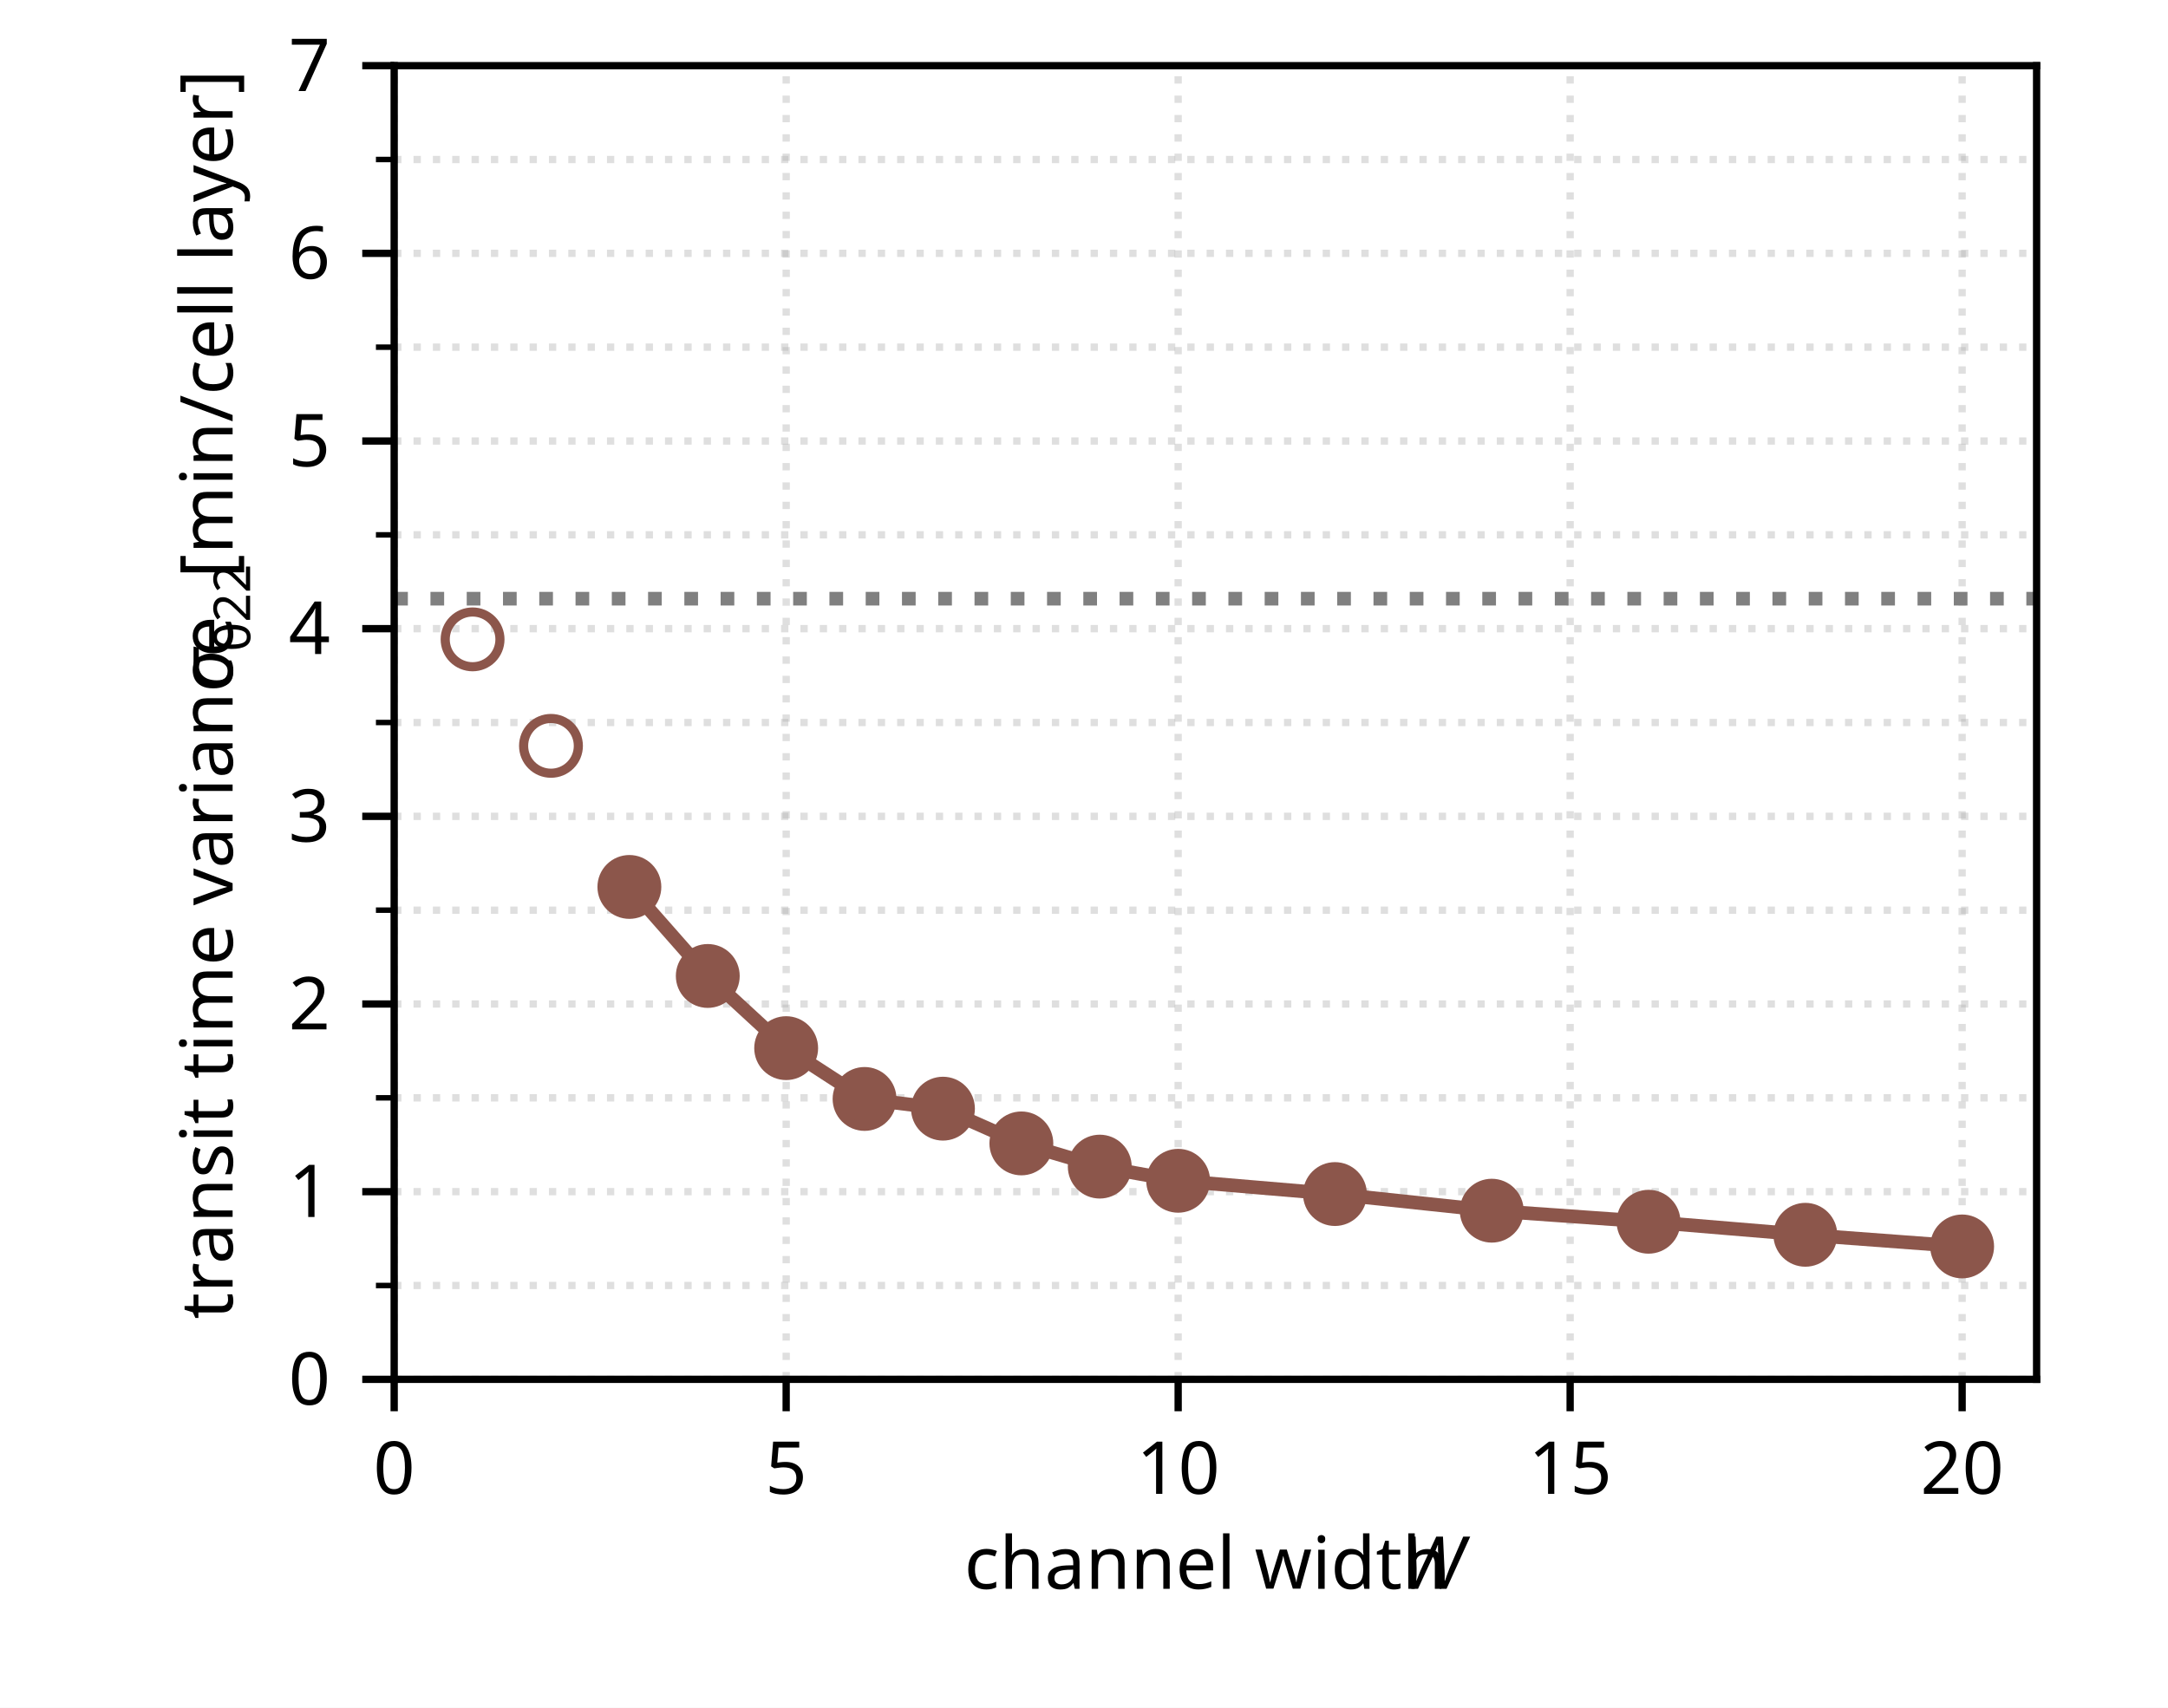
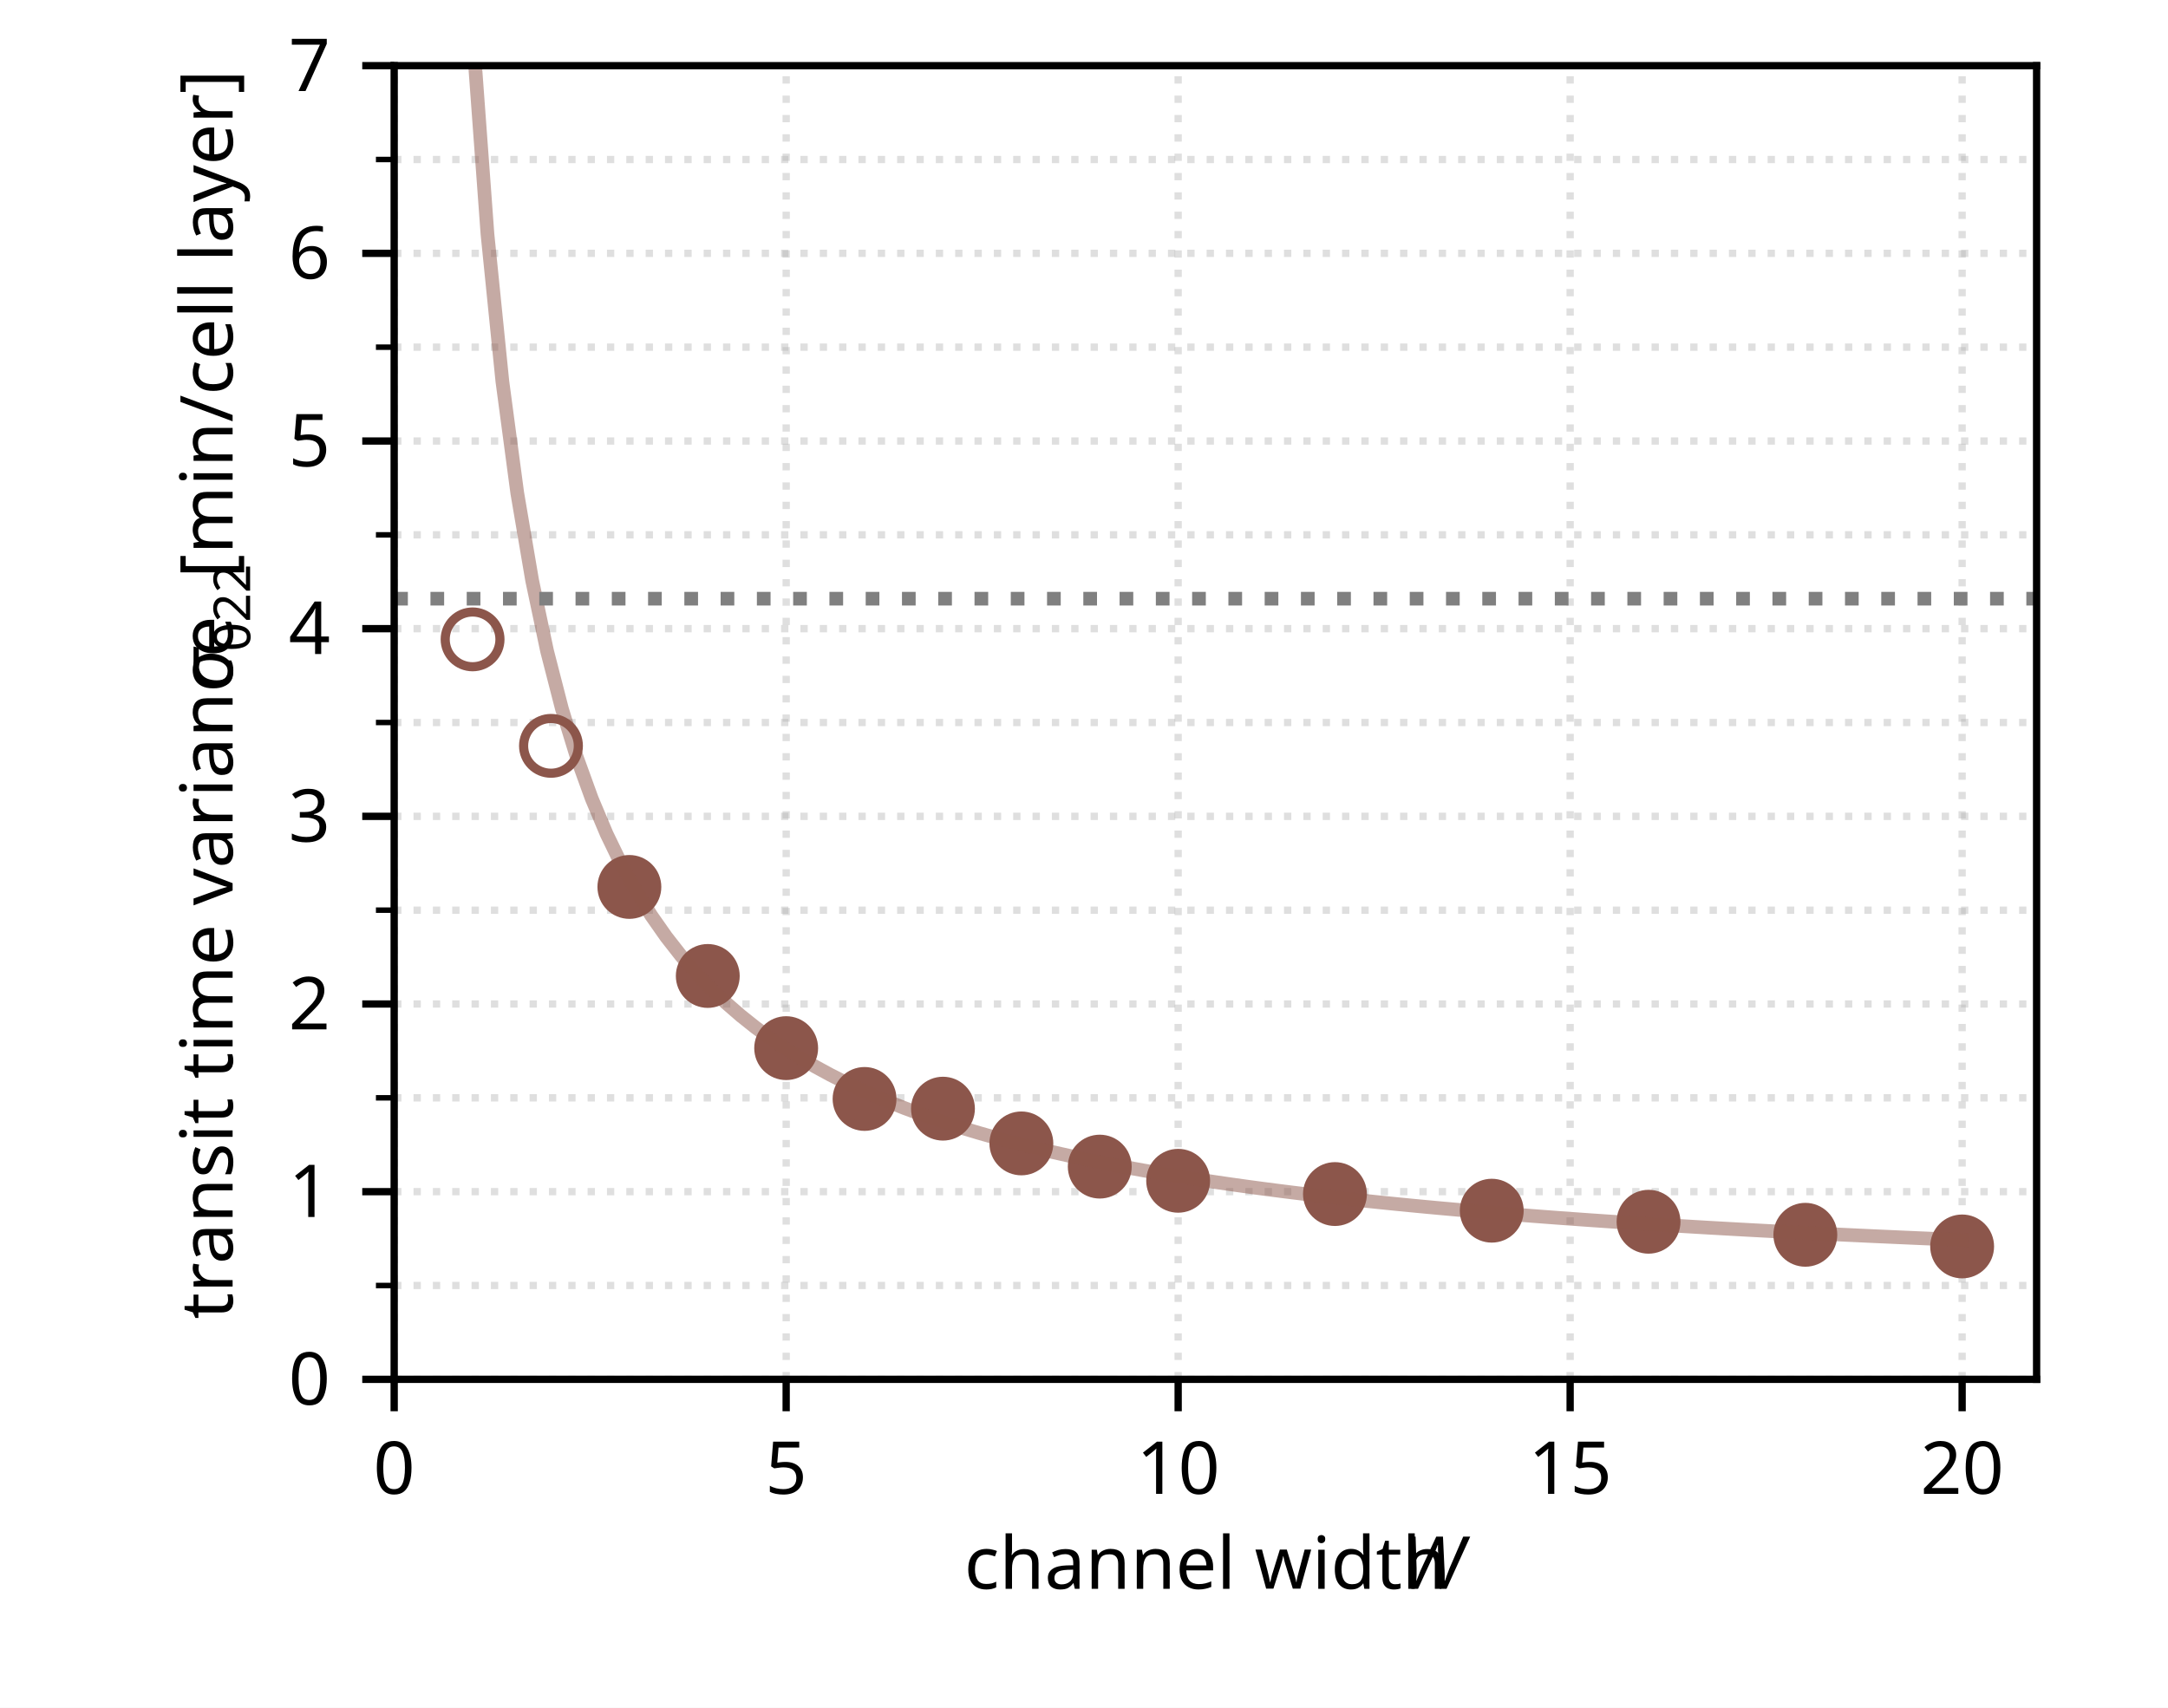
<svg xmlns="http://www.w3.org/2000/svg" xmlns:xlink="http://www.w3.org/1999/xlink" width="237.6pt" height="187.2pt" viewBox="0 0 237.6 187.2" version="1.1">
  <defs>
    <style type="text/css">*{stroke-linejoin: round; stroke-linecap: butt}</style>
  </defs>
  <g id="figure_1">
    <g id="patch_1">
      <path d="M 0 187.2  L 237.6 187.2  L 237.6 0  L 0 0  z " style="fill: #ffffff" />
    </g>
    <g id="axes_1">
      <g id="patch_2">
        <path d="M 43.2 151.2  L 223.2 151.2  L 223.2 7.2  L 43.2 7.2  z " style="fill: #ffffff" />
      </g>
      <g id="matplotlib.axis_1">
        <g id="xtick_1">
          <g id="line2d_1">
-             <path d="M 43.2 151.2  L 43.2 7.2  " clip-path="url(#p45aa4f1e00)" style="fill: none; stroke-dasharray: 0.8,1.32; stroke-dashoffset: 0; stroke: #b0b0b0; stroke-opacity: 0.4; stroke-width: 0.8" />
+             <path d="M 43.2 151.2  L 43.2 7.2  " clip-path="url(#p35ab991b91)" style="fill: none; stroke-dasharray: 0.8,1.32; stroke-dashoffset: 0; stroke: #b0b0b0; stroke-opacity: 0.4; stroke-width: 0.8" />
          </g>
          <g id="line2d_2">
            <defs>
-               <path id="m90fb6fbbb3" d="M 0 0  L 0 3.5  " style="stroke: #000000; stroke-width: 0.8" />
+               <path id="m16545a7b23" d="M 0 0  L 0 3.5  " style="stroke: #000000; stroke-width: 0.8" />
            </defs>
            <g>
-               <use xlink:href="#m90fb6fbbb3" x="43.2" y="151.2" style="stroke: #000000; stroke-width: 0.8" />
+               <use xlink:href="#m16545a7b23" x="43.2" y="151.2" style="stroke: #000000; stroke-width: 0.8" />
            </g>
          </g>
          <g id="text_1">
            <text style="font: 8px 'Carlito', sans-serif; text-anchor: middle" x="43.2" y="163.755" transform="rotate(-0 43.2 163.755)">0</text>
          </g>
        </g>
        <g id="xtick_2">
          <g id="line2d_3">
-             <path d="M 86.159 151.2  L 86.159 7.2  " clip-path="url(#p45aa4f1e00)" style="fill: none; stroke-dasharray: 0.8,1.32; stroke-dashoffset: 0; stroke: #b0b0b0; stroke-opacity: 0.4; stroke-width: 0.8" />
+             <path d="M 86.159 151.2  L 86.159 7.2  " clip-path="url(#p35ab991b91)" style="fill: none; stroke-dasharray: 0.8,1.32; stroke-dashoffset: 0; stroke: #b0b0b0; stroke-opacity: 0.4; stroke-width: 0.8" />
          </g>
          <g id="line2d_4">
            <g>
-               <use xlink:href="#m90fb6fbbb3" x="86.159" y="151.2" style="stroke: #000000; stroke-width: 0.8" />
+               <use xlink:href="#m16545a7b23" x="86.159" y="151.2" style="stroke: #000000; stroke-width: 0.8" />
            </g>
          </g>
          <g id="text_2">
            <text style="font: 8px 'Carlito', sans-serif; text-anchor: middle" x="86.159" y="163.755" transform="rotate(-0 86.15943 163.755)">5</text>
          </g>
        </g>
        <g id="xtick_3">
          <g id="line2d_5">
-             <path d="M 129.119 151.2  L 129.119 7.2  " clip-path="url(#p45aa4f1e00)" style="fill: none; stroke-dasharray: 0.8,1.32; stroke-dashoffset: 0; stroke: #b0b0b0; stroke-opacity: 0.4; stroke-width: 0.8" />
+             <path d="M 129.119 151.2  L 129.119 7.2  " clip-path="url(#p35ab991b91)" style="fill: none; stroke-dasharray: 0.8,1.32; stroke-dashoffset: 0; stroke: #b0b0b0; stroke-opacity: 0.4; stroke-width: 0.8" />
          </g>
          <g id="line2d_6">
            <g>
-               <use xlink:href="#m90fb6fbbb3" x="129.119" y="151.2" style="stroke: #000000; stroke-width: 0.8" />
+               <use xlink:href="#m16545a7b23" x="129.119" y="151.2" style="stroke: #000000; stroke-width: 0.8" />
            </g>
          </g>
          <g id="text_3">
            <text style="font: 8px 'Carlito', sans-serif; text-anchor: middle" x="129.119" y="163.755" transform="rotate(-0 129.1189 163.755)">10</text>
          </g>
        </g>
        <g id="xtick_4">
          <g id="line2d_7">
-             <path d="M 172.078 151.2  L 172.078 7.2  " clip-path="url(#p45aa4f1e00)" style="fill: none; stroke-dasharray: 0.8,1.32; stroke-dashoffset: 0; stroke: #b0b0b0; stroke-opacity: 0.4; stroke-width: 0.8" />
+             <path d="M 172.078 151.2  L 172.078 7.2  " clip-path="url(#p35ab991b91)" style="fill: none; stroke-dasharray: 0.8,1.32; stroke-dashoffset: 0; stroke: #b0b0b0; stroke-opacity: 0.4; stroke-width: 0.8" />
          </g>
          <g id="line2d_8">
            <g>
-               <use xlink:href="#m90fb6fbbb3" x="172.078" y="151.2" style="stroke: #000000; stroke-width: 0.8" />
+               <use xlink:href="#m16545a7b23" x="172.078" y="151.2" style="stroke: #000000; stroke-width: 0.8" />
            </g>
          </g>
          <g id="text_4">
            <text style="font: 8px 'Carlito', sans-serif; text-anchor: middle" x="172.078" y="163.755" transform="rotate(-0 172.0783 163.755)">15</text>
          </g>
        </g>
        <g id="xtick_5">
          <g id="line2d_9">
-             <path d="M 215.038 151.2  L 215.038 7.2  " clip-path="url(#p45aa4f1e00)" style="fill: none; stroke-dasharray: 0.8,1.32; stroke-dashoffset: 0; stroke: #b0b0b0; stroke-opacity: 0.4; stroke-width: 0.8" />
+             <path d="M 215.038 151.2  L 215.038 7.2  " clip-path="url(#p35ab991b91)" style="fill: none; stroke-dasharray: 0.8,1.32; stroke-dashoffset: 0; stroke: #b0b0b0; stroke-opacity: 0.4; stroke-width: 0.8" />
          </g>
          <g id="line2d_10">
            <g>
-               <use xlink:href="#m90fb6fbbb3" x="215.038" y="151.2" style="stroke: #000000; stroke-width: 0.8" />
+               <use xlink:href="#m16545a7b23" x="215.038" y="151.2" style="stroke: #000000; stroke-width: 0.8" />
            </g>
          </g>
          <g id="text_5">
            <text style="font: 8px 'Carlito', sans-serif; text-anchor: middle" x="215.038" y="163.755" transform="rotate(-0 215.0377 163.755)">20</text>
          </g>
        </g>
        <g id="text_6">
          <g transform="translate(105.68 174.5987)">
            <text>
              <tspan style="font: 8px 'Carlito'" x="0 3.383 7.586 11.418 15.621 19.824 23.805 25.641 27.449 33.168 35.004 39.207 41.887 46.09" y="-0.438">channel width </tspan>
              <tspan style="font: italic 8px 'Carlito'" x="47.898" y="-0.438">W</tspan>
            </text>
          </g>
        </g>
      </g>
      <g id="matplotlib.axis_2">
        <g id="ytick_1">
          <g id="line2d_11">
-             <path d="M 43.2 151.2  L 223.2 151.2  " clip-path="url(#p45aa4f1e00)" style="fill: none; stroke-dasharray: 0.8,1.32; stroke-dashoffset: 0; stroke: #b0b0b0; stroke-opacity: 0.4; stroke-width: 0.8" />
+             <path d="M 43.2 151.2  L 223.2 151.2  " clip-path="url(#p35ab991b91)" style="fill: none; stroke-dasharray: 0.8,1.32; stroke-dashoffset: 0; stroke: #b0b0b0; stroke-opacity: 0.4; stroke-width: 0.8" />
          </g>
          <g id="line2d_12">
            <defs>
-               <path id="m5049fbde25" d="M 0 0  L -3.5 0  " style="stroke: #000000; stroke-width: 0.8" />
+               <path id="mab8b68d129" d="M 0 0  L -3.5 0  " style="stroke: #000000; stroke-width: 0.8" />
            </defs>
            <g>
-               <use xlink:href="#m5049fbde25" x="43.2" y="151.2" style="stroke: #000000; stroke-width: 0.8" />
+               <use xlink:href="#mab8b68d129" x="43.2" y="151.2" style="stroke: #000000; stroke-width: 0.8" />
            </g>
          </g>
          <g id="text_7">
            <text style="font: 8px 'Carlito', sans-serif; text-anchor: end" x="36.2" y="153.977" transform="rotate(-0 36.2 153.9775)">0</text>
          </g>
        </g>
        <g id="ytick_2">
          <g id="line2d_13">
-             <path d="M 43.2 130.629  L 223.2 130.629  " clip-path="url(#p45aa4f1e00)" style="fill: none; stroke-dasharray: 0.8,1.32; stroke-dashoffset: 0; stroke: #b0b0b0; stroke-opacity: 0.4; stroke-width: 0.8" />
+             <path d="M 43.2 130.629  L 223.2 130.629  " clip-path="url(#p35ab991b91)" style="fill: none; stroke-dasharray: 0.8,1.32; stroke-dashoffset: 0; stroke: #b0b0b0; stroke-opacity: 0.4; stroke-width: 0.8" />
          </g>
          <g id="line2d_14">
            <g>
-               <use xlink:href="#m5049fbde25" x="43.2" y="130.629" style="stroke: #000000; stroke-width: 0.8" />
+               <use xlink:href="#mab8b68d129" x="43.2" y="130.629" style="stroke: #000000; stroke-width: 0.8" />
            </g>
          </g>
          <g id="text_8">
            <text style="font: 8px 'Carlito', sans-serif; text-anchor: end" x="36.2" y="133.406" transform="rotate(-0 36.2 133.4061)">1</text>
          </g>
        </g>
        <g id="ytick_3">
          <g id="line2d_15">
-             <path d="M 43.2 110.057  L 223.2 110.057  " clip-path="url(#p45aa4f1e00)" style="fill: none; stroke-dasharray: 0.8,1.32; stroke-dashoffset: 0; stroke: #b0b0b0; stroke-opacity: 0.4; stroke-width: 0.8" />
+             <path d="M 43.2 110.057  L 223.2 110.057  " clip-path="url(#p35ab991b91)" style="fill: none; stroke-dasharray: 0.8,1.32; stroke-dashoffset: 0; stroke: #b0b0b0; stroke-opacity: 0.4; stroke-width: 0.8" />
          </g>
          <g id="line2d_16">
            <g>
-               <use xlink:href="#m5049fbde25" x="43.2" y="110.057" style="stroke: #000000; stroke-width: 0.8" />
+               <use xlink:href="#mab8b68d129" x="43.2" y="110.057" style="stroke: #000000; stroke-width: 0.8" />
            </g>
          </g>
          <g id="text_9">
            <text style="font: 8px 'Carlito', sans-serif; text-anchor: end" x="36.2" y="112.835" transform="rotate(-0 36.2 112.8346)">2</text>
          </g>
        </g>
        <g id="ytick_4">
          <g id="line2d_17">
-             <path d="M 43.2 89.486  L 223.2 89.486  " clip-path="url(#p45aa4f1e00)" style="fill: none; stroke-dasharray: 0.8,1.32; stroke-dashoffset: 0; stroke: #b0b0b0; stroke-opacity: 0.4; stroke-width: 0.8" />
+             <path d="M 43.2 89.486  L 223.2 89.486  " clip-path="url(#p35ab991b91)" style="fill: none; stroke-dasharray: 0.8,1.32; stroke-dashoffset: 0; stroke: #b0b0b0; stroke-opacity: 0.4; stroke-width: 0.8" />
          </g>
          <g id="line2d_18">
            <g>
-               <use xlink:href="#m5049fbde25" x="43.2" y="89.486" style="stroke: #000000; stroke-width: 0.8" />
+               <use xlink:href="#mab8b68d129" x="43.2" y="89.486" style="stroke: #000000; stroke-width: 0.8" />
            </g>
          </g>
          <g id="text_10">
            <text style="font: 8px 'Carlito', sans-serif; text-anchor: end" x="36.2" y="92.263" transform="rotate(-0 36.2 92.26321)">3</text>
          </g>
        </g>
        <g id="ytick_5">
          <g id="line2d_19">
-             <path d="M 43.2 68.914  L 223.2 68.914  " clip-path="url(#p45aa4f1e00)" style="fill: none; stroke-dasharray: 0.8,1.32; stroke-dashoffset: 0; stroke: #b0b0b0; stroke-opacity: 0.4; stroke-width: 0.8" />
+             <path d="M 43.2 68.914  L 223.2 68.914  " clip-path="url(#p35ab991b91)" style="fill: none; stroke-dasharray: 0.8,1.32; stroke-dashoffset: 0; stroke: #b0b0b0; stroke-opacity: 0.4; stroke-width: 0.8" />
          </g>
          <g id="line2d_20">
            <g>
-               <use xlink:href="#m5049fbde25" x="43.2" y="68.914" style="stroke: #000000; stroke-width: 0.8" />
+               <use xlink:href="#mab8b68d129" x="43.2" y="68.914" style="stroke: #000000; stroke-width: 0.8" />
            </g>
          </g>
          <g id="text_11">
            <text style="font: 8px 'Carlito', sans-serif; text-anchor: end" x="36.2" y="71.692" transform="rotate(-0 36.2 71.69179)">4</text>
          </g>
        </g>
        <g id="ytick_6">
          <g id="line2d_21">
-             <path d="M 43.2 48.343  L 223.2 48.343  " clip-path="url(#p45aa4f1e00)" style="fill: none; stroke-dasharray: 0.8,1.32; stroke-dashoffset: 0; stroke: #b0b0b0; stroke-opacity: 0.4; stroke-width: 0.8" />
+             <path d="M 43.2 48.343  L 223.2 48.343  " clip-path="url(#p35ab991b91)" style="fill: none; stroke-dasharray: 0.8,1.32; stroke-dashoffset: 0; stroke: #b0b0b0; stroke-opacity: 0.4; stroke-width: 0.8" />
          </g>
          <g id="line2d_22">
            <g>
-               <use xlink:href="#m5049fbde25" x="43.2" y="48.343" style="stroke: #000000; stroke-width: 0.8" />
+               <use xlink:href="#mab8b68d129" x="43.2" y="48.343" style="stroke: #000000; stroke-width: 0.8" />
            </g>
          </g>
          <g id="text_12">
            <text style="font: 8px 'Carlito', sans-serif; text-anchor: end" x="36.2" y="51.12" transform="rotate(-0 36.2 51.12036)">5</text>
          </g>
        </g>
        <g id="ytick_7">
          <g id="line2d_23">
-             <path d="M 43.2 27.771  L 223.2 27.771  " clip-path="url(#p45aa4f1e00)" style="fill: none; stroke-dasharray: 0.8,1.32; stroke-dashoffset: 0; stroke: #b0b0b0; stroke-opacity: 0.4; stroke-width: 0.8" />
+             <path d="M 43.2 27.771  L 223.2 27.771  " clip-path="url(#p35ab991b91)" style="fill: none; stroke-dasharray: 0.8,1.32; stroke-dashoffset: 0; stroke: #b0b0b0; stroke-opacity: 0.4; stroke-width: 0.8" />
          </g>
          <g id="line2d_24">
            <g>
-               <use xlink:href="#m5049fbde25" x="43.2" y="27.771" style="stroke: #000000; stroke-width: 0.8" />
+               <use xlink:href="#mab8b68d129" x="43.2" y="27.771" style="stroke: #000000; stroke-width: 0.8" />
            </g>
          </g>
          <g id="text_13">
            <text style="font: 8px 'Carlito', sans-serif; text-anchor: end" x="36.2" y="30.549" transform="rotate(-0 36.2 30.54893)">6</text>
          </g>
        </g>
        <g id="ytick_8">
          <g id="line2d_25">
-             <path d="M 43.2 7.2  L 223.2 7.2  " clip-path="url(#p45aa4f1e00)" style="fill: none; stroke-dasharray: 0.8,1.32; stroke-dashoffset: 0; stroke: #b0b0b0; stroke-opacity: 0.4; stroke-width: 0.8" />
+             <path d="M 43.2 7.2  L 223.2 7.2  " clip-path="url(#p35ab991b91)" style="fill: none; stroke-dasharray: 0.8,1.32; stroke-dashoffset: 0; stroke: #b0b0b0; stroke-opacity: 0.4; stroke-width: 0.8" />
          </g>
          <g id="line2d_26">
            <g>
-               <use xlink:href="#m5049fbde25" x="43.2" y="7.2" style="stroke: #000000; stroke-width: 0.8" />
+               <use xlink:href="#mab8b68d129" x="43.2" y="7.2" style="stroke: #000000; stroke-width: 0.8" />
            </g>
          </g>
          <g id="text_14">
            <text style="font: 8px 'Carlito', sans-serif; text-anchor: end" x="36.2" y="9.977" transform="rotate(-0 36.2 9.9775)">7</text>
          </g>
        </g>
        <g id="ytick_9">
          <g id="line2d_27">
-             <path d="M 43.2 140.914  L 223.2 140.914  " clip-path="url(#p45aa4f1e00)" style="fill: none; stroke-dasharray: 0.8,1.32; stroke-dashoffset: 0; stroke: #b0b0b0; stroke-opacity: 0.4; stroke-width: 0.8" />
+             <path d="M 43.2 140.914  L 223.2 140.914  " clip-path="url(#p35ab991b91)" style="fill: none; stroke-dasharray: 0.8,1.32; stroke-dashoffset: 0; stroke: #b0b0b0; stroke-opacity: 0.4; stroke-width: 0.8" />
          </g>
          <g id="line2d_28">
            <defs>
-               <path id="mb8889c997a" d="M 0 0  L -2 0  " style="stroke: #000000; stroke-width: 0.6" />
+               <path id="m746f355041" d="M 0 0  L -2 0  " style="stroke: #000000; stroke-width: 0.6" />
            </defs>
            <g>
-               <use xlink:href="#mb8889c997a" x="43.2" y="140.914" style="stroke: #000000; stroke-width: 0.6" />
+               <use xlink:href="#m746f355041" x="43.2" y="140.914" style="stroke: #000000; stroke-width: 0.6" />
            </g>
          </g>
        </g>
        <g id="ytick_10">
          <g id="line2d_29">
-             <path d="M 43.2 120.343  L 223.2 120.343  " clip-path="url(#p45aa4f1e00)" style="fill: none; stroke-dasharray: 0.8,1.32; stroke-dashoffset: 0; stroke: #b0b0b0; stroke-opacity: 0.4; stroke-width: 0.8" />
+             <path d="M 43.2 120.343  L 223.2 120.343  " clip-path="url(#p35ab991b91)" style="fill: none; stroke-dasharray: 0.8,1.32; stroke-dashoffset: 0; stroke: #b0b0b0; stroke-opacity: 0.4; stroke-width: 0.8" />
          </g>
          <g id="line2d_30">
            <g>
-               <use xlink:href="#mb8889c997a" x="43.2" y="120.343" style="stroke: #000000; stroke-width: 0.6" />
+               <use xlink:href="#m746f355041" x="43.2" y="120.343" style="stroke: #000000; stroke-width: 0.6" />
            </g>
          </g>
        </g>
        <g id="ytick_11">
          <g id="line2d_31">
-             <path d="M 43.2 99.771  L 223.2 99.771  " clip-path="url(#p45aa4f1e00)" style="fill: none; stroke-dasharray: 0.8,1.32; stroke-dashoffset: 0; stroke: #b0b0b0; stroke-opacity: 0.4; stroke-width: 0.8" />
+             <path d="M 43.2 99.771  L 223.2 99.771  " clip-path="url(#p35ab991b91)" style="fill: none; stroke-dasharray: 0.8,1.32; stroke-dashoffset: 0; stroke: #b0b0b0; stroke-opacity: 0.4; stroke-width: 0.8" />
          </g>
          <g id="line2d_32">
            <g>
-               <use xlink:href="#mb8889c997a" x="43.2" y="99.771" style="stroke: #000000; stroke-width: 0.6" />
+               <use xlink:href="#m746f355041" x="43.2" y="99.771" style="stroke: #000000; stroke-width: 0.6" />
            </g>
          </g>
        </g>
        <g id="ytick_12">
          <g id="line2d_33">
-             <path d="M 43.2 79.2  L 223.2 79.2  " clip-path="url(#p45aa4f1e00)" style="fill: none; stroke-dasharray: 0.8,1.32; stroke-dashoffset: 0; stroke: #b0b0b0; stroke-opacity: 0.4; stroke-width: 0.8" />
+             <path d="M 43.2 79.2  L 223.2 79.2  " clip-path="url(#p35ab991b91)" style="fill: none; stroke-dasharray: 0.8,1.32; stroke-dashoffset: 0; stroke: #b0b0b0; stroke-opacity: 0.4; stroke-width: 0.8" />
          </g>
          <g id="line2d_34">
            <g>
-               <use xlink:href="#mb8889c997a" x="43.2" y="79.2" style="stroke: #000000; stroke-width: 0.6" />
+               <use xlink:href="#m746f355041" x="43.2" y="79.2" style="stroke: #000000; stroke-width: 0.6" />
            </g>
          </g>
        </g>
        <g id="ytick_13">
          <g id="line2d_35">
-             <path d="M 43.2 58.629  L 223.2 58.629  " clip-path="url(#p45aa4f1e00)" style="fill: none; stroke-dasharray: 0.8,1.32; stroke-dashoffset: 0; stroke: #b0b0b0; stroke-opacity: 0.4; stroke-width: 0.8" />
+             <path d="M 43.2 58.629  L 223.2 58.629  " clip-path="url(#p35ab991b91)" style="fill: none; stroke-dasharray: 0.8,1.32; stroke-dashoffset: 0; stroke: #b0b0b0; stroke-opacity: 0.4; stroke-width: 0.8" />
          </g>
          <g id="line2d_36">
            <g>
-               <use xlink:href="#mb8889c997a" x="43.2" y="58.629" style="stroke: #000000; stroke-width: 0.6" />
+               <use xlink:href="#m746f355041" x="43.2" y="58.629" style="stroke: #000000; stroke-width: 0.6" />
            </g>
          </g>
        </g>
        <g id="ytick_14">
          <g id="line2d_37">
-             <path d="M 43.2 38.057  L 223.2 38.057  " clip-path="url(#p45aa4f1e00)" style="fill: none; stroke-dasharray: 0.8,1.32; stroke-dashoffset: 0; stroke: #b0b0b0; stroke-opacity: 0.4; stroke-width: 0.8" />
+             <path d="M 43.2 38.057  L 223.2 38.057  " clip-path="url(#p35ab991b91)" style="fill: none; stroke-dasharray: 0.8,1.32; stroke-dashoffset: 0; stroke: #b0b0b0; stroke-opacity: 0.4; stroke-width: 0.8" />
          </g>
          <g id="line2d_38">
            <g>
-               <use xlink:href="#mb8889c997a" x="43.2" y="38.057" style="stroke: #000000; stroke-width: 0.6" />
+               <use xlink:href="#m746f355041" x="43.2" y="38.057" style="stroke: #000000; stroke-width: 0.6" />
            </g>
          </g>
        </g>
        <g id="ytick_15">
          <g id="line2d_39">
-             <path d="M 43.2 17.486  L 223.2 17.486  " clip-path="url(#p45aa4f1e00)" style="fill: none; stroke-dasharray: 0.8,1.32; stroke-dashoffset: 0; stroke: #b0b0b0; stroke-opacity: 0.4; stroke-width: 0.8" />
+             <path d="M 43.2 17.486  L 223.2 17.486  " clip-path="url(#p35ab991b91)" style="fill: none; stroke-dasharray: 0.8,1.32; stroke-dashoffset: 0; stroke: #b0b0b0; stroke-opacity: 0.4; stroke-width: 0.8" />
          </g>
          <g id="line2d_40">
            <g>
-               <use xlink:href="#mb8889c997a" x="43.2" y="17.486" style="stroke: #000000; stroke-width: 0.6" />
+               <use xlink:href="#m746f355041" x="43.2" y="17.486" style="stroke: #000000; stroke-width: 0.6" />
            </g>
          </g>
        </g>
        <g id="text_15">
          <g transform="translate(26.145 144.6) rotate(-90)">
            <text>
              <tspan style="font: 8px 'Carlito'" x="0 2.68 5.469 9.301 13.504 16.633 18.469 21.148 22.957 25.637 27.473 33.863 37.844 39.652 43.266 47.098 49.887 51.723 55.555 59.758 63.141 67.121 76.522 78.33 80.783 87.174 89.01 96.31 99.399 102.782 106.763 108.599 110.435 112.243 114.079 117.911 121.532 125.513 128.302" y="-0.652">transit time variance  [min/cell layer]</tspan>
              <tspan style="font: italic 8px 'Carlito'" x="68.93" y="-0.652">σ</tspan>
              <tspan style="font: 5.6px 'Carlito'" x="73.184 73.492 93.28" y="1.262 -3.369 -3.331">022</tspan>
            </text>
          </g>
        </g>
      </g>
      <g id="line2d_41">
-         <path clip-path="url(#p45aa4f1e00)" style="fill: none; stroke: #8c564b; stroke-width: 1.5; stroke-linecap: square" />
        <defs>
-           <path id="md91d343f7a" d="M 0 3  C 0.796 3 1.559 2.684 2.121 2.121  C 2.684 1.559 3 0.796 3 0  C 3 -0.796 2.684 -1.559 2.121 -2.121  C 1.559 -2.684 0.796 -3 0 -3  C -0.796 -3 -1.559 -2.684 -2.121 -2.121  C -2.684 -1.559 -3 -0.796 -3 0  C -3 0.796 -2.684 1.559 -2.121 2.121  C -1.559 2.684 -0.796 3 0 3  z " style="stroke: #8c564b" />
+           <path id="m90f1731096" d="M 0 3  C 0.796 3 1.559 2.684 2.121 2.121  C 2.684 1.559 3 0.796 3 0  C 3 -0.796 2.684 -1.559 2.121 -2.121  C 1.559 -2.684 0.796 -3 0 -3  C -0.796 -3 -1.559 -2.684 -2.121 -2.121  C -2.684 -1.559 -3 -0.796 -3 0  C -3 0.796 -2.684 1.559 -2.121 2.121  C -1.559 2.684 -0.796 3 0 3  z " style="stroke: #8c564b" />
        </defs>
-         <g clip-path="url(#p45aa4f1e00)" />
+         <g clip-path="url(#p35ab991b91)" />
      </g>
      <g id="line2d_42">
-         <path d="M 68.976 97.225  L 77.568 106.983  L 86.159 114.896  L 94.751 120.465  L 103.343 121.53  L 111.935 125.338  L 120.527 127.883  L 129.119 129.436  L 146.303 130.891  L 163.486 132.714  L 180.67 133.926  L 197.854 135.356  L 215.038 136.633  " clip-path="url(#p45aa4f1e00)" style="fill: none; stroke: #8c564b; stroke-width: 1.5; stroke-linecap: square" />
-         <g clip-path="url(#p45aa4f1e00)">
-           <use xlink:href="#md91d343f7a" x="68.976" y="97.225" style="fill: #8c564b; stroke: #8c564b" />
-           <use xlink:href="#md91d343f7a" x="77.568" y="106.983" style="fill: #8c564b; stroke: #8c564b" />
-           <use xlink:href="#md91d343f7a" x="86.159" y="114.896" style="fill: #8c564b; stroke: #8c564b" />
-           <use xlink:href="#md91d343f7a" x="94.751" y="120.465" style="fill: #8c564b; stroke: #8c564b" />
-           <use xlink:href="#md91d343f7a" x="103.343" y="121.53" style="fill: #8c564b; stroke: #8c564b" />
-           <use xlink:href="#md91d343f7a" x="111.935" y="125.338" style="fill: #8c564b; stroke: #8c564b" />
-           <use xlink:href="#md91d343f7a" x="120.527" y="127.883" style="fill: #8c564b; stroke: #8c564b" />
-           <use xlink:href="#md91d343f7a" x="129.119" y="129.436" style="fill: #8c564b; stroke: #8c564b" />
-           <use xlink:href="#md91d343f7a" x="146.303" y="130.891" style="fill: #8c564b; stroke: #8c564b" />
-           <use xlink:href="#md91d343f7a" x="163.486" y="132.714" style="fill: #8c564b; stroke: #8c564b" />
-           <use xlink:href="#md91d343f7a" x="180.67" y="133.926" style="fill: #8c564b; stroke: #8c564b" />
-           <use xlink:href="#md91d343f7a" x="197.854" y="135.356" style="fill: #8c564b; stroke: #8c564b" />
-           <use xlink:href="#md91d343f7a" x="215.038" y="136.633" style="fill: #8c564b; stroke: #8c564b" />
+         <g clip-path="url(#p35ab991b91)">
+           <use xlink:href="#m90f1731096" x="68.976" y="97.225" style="fill: #8c564b; stroke: #8c564b" />
+           <use xlink:href="#m90f1731096" x="77.568" y="106.983" style="fill: #8c564b; stroke: #8c564b" />
+           <use xlink:href="#m90f1731096" x="86.159" y="114.896" style="fill: #8c564b; stroke: #8c564b" />
+           <use xlink:href="#m90f1731096" x="94.751" y="120.465" style="fill: #8c564b; stroke: #8c564b" />
+           <use xlink:href="#m90f1731096" x="103.343" y="121.53" style="fill: #8c564b; stroke: #8c564b" />
+           <use xlink:href="#m90f1731096" x="111.935" y="125.338" style="fill: #8c564b; stroke: #8c564b" />
+           <use xlink:href="#m90f1731096" x="120.527" y="127.883" style="fill: #8c564b; stroke: #8c564b" />
+           <use xlink:href="#m90f1731096" x="129.119" y="129.436" style="fill: #8c564b; stroke: #8c564b" />
+           <use xlink:href="#m90f1731096" x="146.303" y="130.891" style="fill: #8c564b; stroke: #8c564b" />
+           <use xlink:href="#m90f1731096" x="163.486" y="132.714" style="fill: #8c564b; stroke: #8c564b" />
+           <use xlink:href="#m90f1731096" x="180.67" y="133.926" style="fill: #8c564b; stroke: #8c564b" />
+           <use xlink:href="#m90f1731096" x="197.854" y="135.356" style="fill: #8c564b; stroke: #8c564b" />
+           <use xlink:href="#m90f1731096" x="215.038" y="136.633" style="fill: #8c564b; stroke: #8c564b" />
        </g>
      </g>
      <g id="line2d_43">
        <defs>
-           <path id="mb094409d02" d="M 0 3  C 0.796 3 1.559 2.684 2.121 2.121  C 2.684 1.559 3 0.796 3 0  C 3 -0.796 2.684 -1.559 2.121 -2.121  C 1.559 -2.684 0.796 -3 0 -3  C -0.796 -3 -1.559 -2.684 -2.121 -2.121  C -2.684 -1.559 -3 -0.796 -3 0  C -3 0.796 -2.684 1.559 -2.121 2.121  C -1.559 2.684 -0.796 3 0 3  z " style="stroke: #8c564b" />
+           <path id="mf2866e2888" d="M 0 3  C 0.796 3 1.559 2.684 2.121 2.121  C 2.684 1.559 3 0.796 3 0  C 3 -0.796 2.684 -1.559 2.121 -2.121  C 1.559 -2.684 0.796 -3 0 -3  C -0.796 -3 -1.559 -2.684 -2.121 -2.121  C -2.684 -1.559 -3 -0.796 -3 0  C -3 0.796 -2.684 1.559 -2.121 2.121  C -1.559 2.684 -0.796 3 0 3  z " style="stroke: #8c564b" />
        </defs>
-         <g clip-path="url(#p45aa4f1e00)" />
+         <g clip-path="url(#p35ab991b91)" />
      </g>
      <g id="line2d_44">
-         <g clip-path="url(#p45aa4f1e00)">
-           <use xlink:href="#mb094409d02" x="51.792" y="70.087" style="fill-opacity: 0; stroke: #8c564b" />
-           <use xlink:href="#mb094409d02" x="60.384" y="81.76" style="fill-opacity: 0; stroke: #8c564b" />
-         </g>
+         <g clip-path="url(#p35ab991b91)">
+           <use xlink:href="#mf2866e2888" x="51.792" y="70.087" style="fill-opacity: 0; stroke: #8c564b" />
+           <use xlink:href="#mf2866e2888" x="60.384" y="81.76" style="fill-opacity: 0; stroke: #8c564b" />
+         </g>
+       </g>
+       <g id="line2d_45">
+         <path d="M 51.792 3.397  L 53.424 25.67  L 55.057 41.81  L 56.689 54.043  L 58.322 63.635  L 59.954 71.358  L 61.587 77.709  L 63.219 83.025  L 64.852 87.539  L 66.484 91.42  L 68.116 94.793  L 69.749 97.751  L 71.381 100.366  L 73.014 102.695  L 74.646 104.782  L 76.279 106.663  L 77.911 108.367  L 79.544 109.918  L 81.176 111.335  L 82.809 112.636  L 84.441 113.834  L 86.074 114.94  L 87.706 115.966  L 89.338 116.919  L 90.971 117.806  L 92.603 118.635  L 94.236 119.411  L 95.868 120.139  L 97.501 120.823  L 99.133 121.468  L 100.766 122.075  L 102.398 122.649  L 104.031 123.193  L 105.663 123.708  L 107.295 124.196  L 108.928 124.661  L 110.56 125.103  L 112.193 125.524  L 113.825 125.925  L 115.458 126.309  L 117.09 126.675  L 118.723 127.026  L 120.355 127.362  L 121.988 127.684  L 123.62 127.992  L 125.253 128.289  L 126.885 128.574  L 128.517 128.848  L 130.15 129.112  L 131.782 129.366  L 133.415 129.61  L 135.047 129.847  L 136.68 130.075  L 138.312 130.295  L 139.945 130.507  L 141.577 130.713  L 143.21 130.912  L 144.842 131.104  L 146.474 131.291  L 148.107 131.471  L 149.739 131.646  L 151.372 131.816  L 153.004 131.981  L 154.637 132.141  L 156.269 132.296  L 157.902 132.447  L 159.534 132.593  L 161.167 132.736  L 162.799 132.875  L 164.432 133.01  L 166.064 133.141  L 167.696 133.269  L 169.329 133.393  L 170.961 133.515  L 172.594 133.633  L 174.226 133.749  L 175.859 133.861  L 177.491 133.971  L 179.124 134.078  L 180.756 134.183  L 182.389 134.285  L 184.021 134.385  L 185.653 134.482  L 187.286 134.578  L 188.918 134.671  L 190.551 134.762  L 192.183 134.851  L 193.816 134.938  L 195.448 135.024  L 197.081 135.107  L 198.713 135.189  L 200.346 135.269  L 201.978 135.347  L 203.611 135.424  L 205.243 135.5  L 206.875 135.573  L 208.508 135.646  L 210.14 135.717  L 211.773 135.786  L 213.405 135.854  L 215.038 135.921  " clip-path="url(#p35ab991b91)" style="fill: none; stroke: #8c564b; stroke-opacity: 0.5; stroke-width: 1.5; stroke-linecap: square" />
      </g>
      <g id="LineCollection_1">
-         <path d="M 43.2 65.629  L 232.221 65.629  " clip-path="url(#p45aa4f1e00)" style="fill: none; stroke-dasharray: 1.5,2.475; stroke-dashoffset: 0; stroke: #808080; stroke-width: 1.5" />
+         <path d="M 43.2 65.629  L 232.221 65.629  " clip-path="url(#p35ab991b91)" style="fill: none; stroke-dasharray: 1.5,2.475; stroke-dashoffset: 0; stroke: #808080; stroke-width: 1.5" />
      </g>
      <g id="patch_3">
        <path d="M 43.2 151.2  L 43.2 7.2  " style="fill: none; stroke: #000000; stroke-width: 0.8; stroke-linejoin: miter; stroke-linecap: square" />
      </g>
      <g id="patch_4">
        <path d="M 223.2 151.2  L 223.2 7.2  " style="fill: none; stroke: #000000; stroke-width: 0.8; stroke-linejoin: miter; stroke-linecap: square" />
      </g>
      <g id="patch_5">
        <path d="M 43.2 151.2  L 223.2 151.2  " style="fill: none; stroke: #000000; stroke-width: 0.8; stroke-linejoin: miter; stroke-linecap: square" />
      </g>
      <g id="patch_6">
        <path d="M 43.2 7.2  L 223.2 7.2  " style="fill: none; stroke: #000000; stroke-width: 0.8; stroke-linejoin: miter; stroke-linecap: square" />
      </g>
    </g>
  </g>
  <defs>
-     <clipPath id="p45aa4f1e00">
+     <clipPath id="p35ab991b91">
      <rect x="43.2" y="7.2" width="180" height="144" />
    </clipPath>
  </defs>
</svg>
